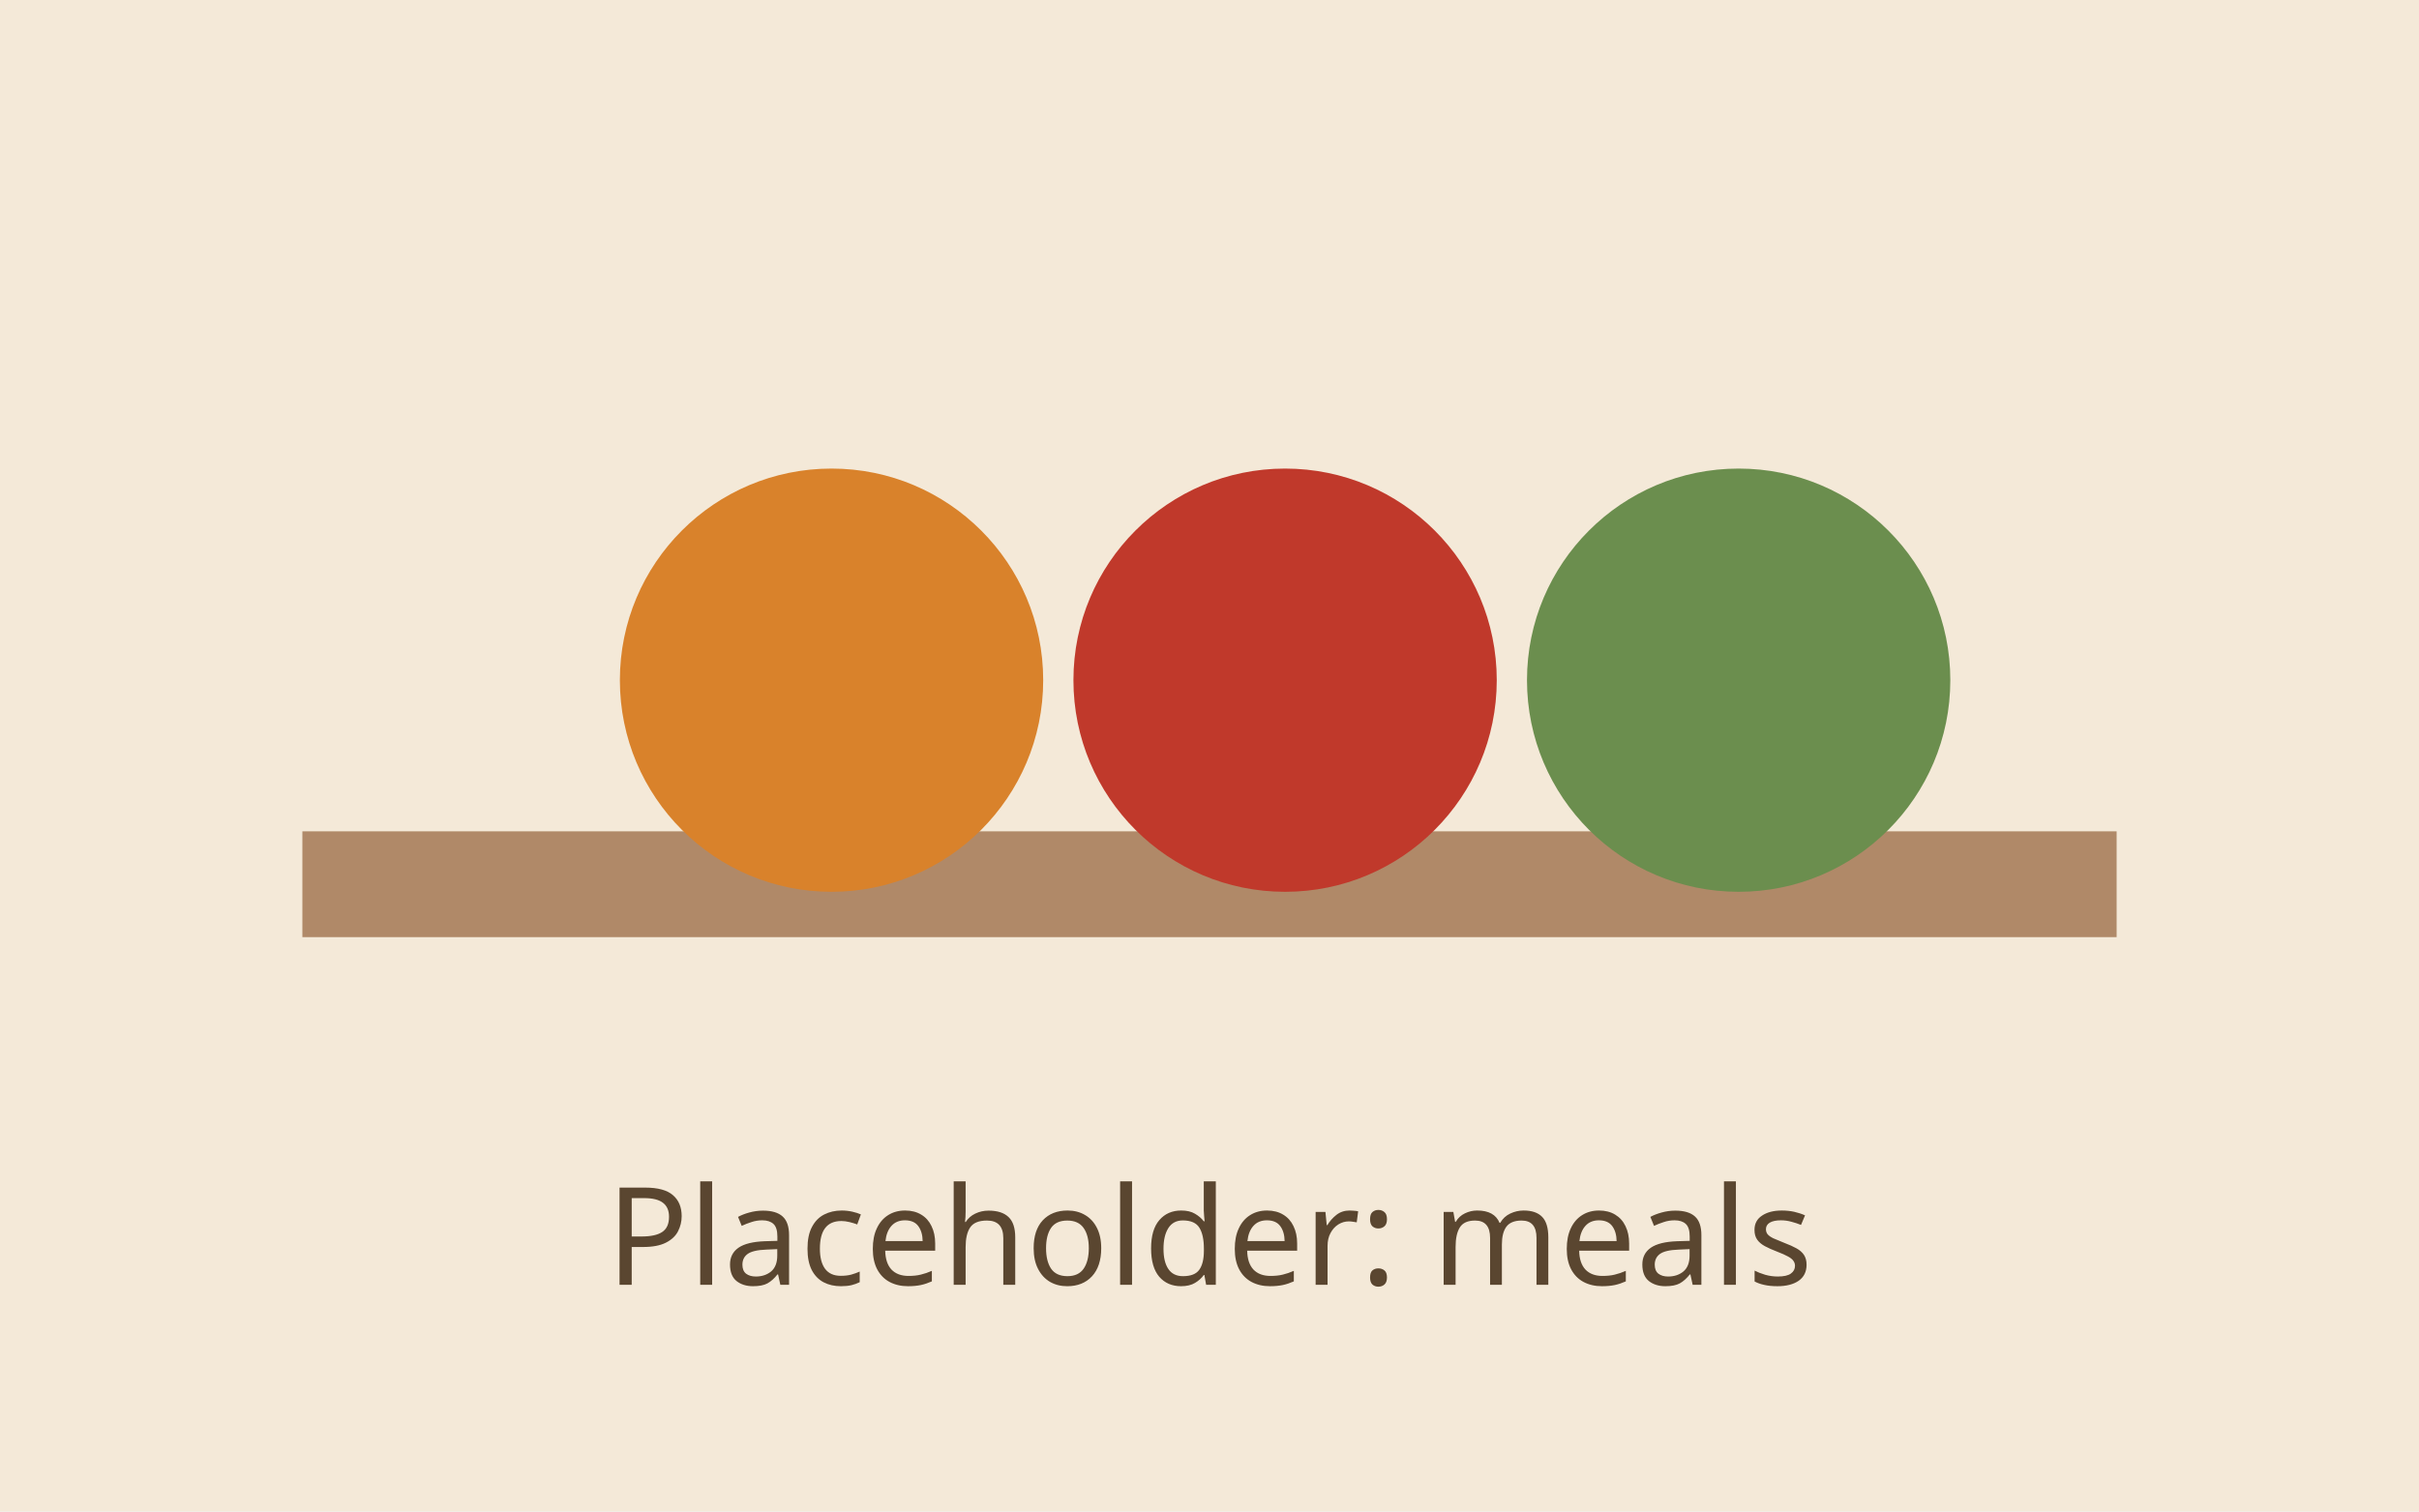
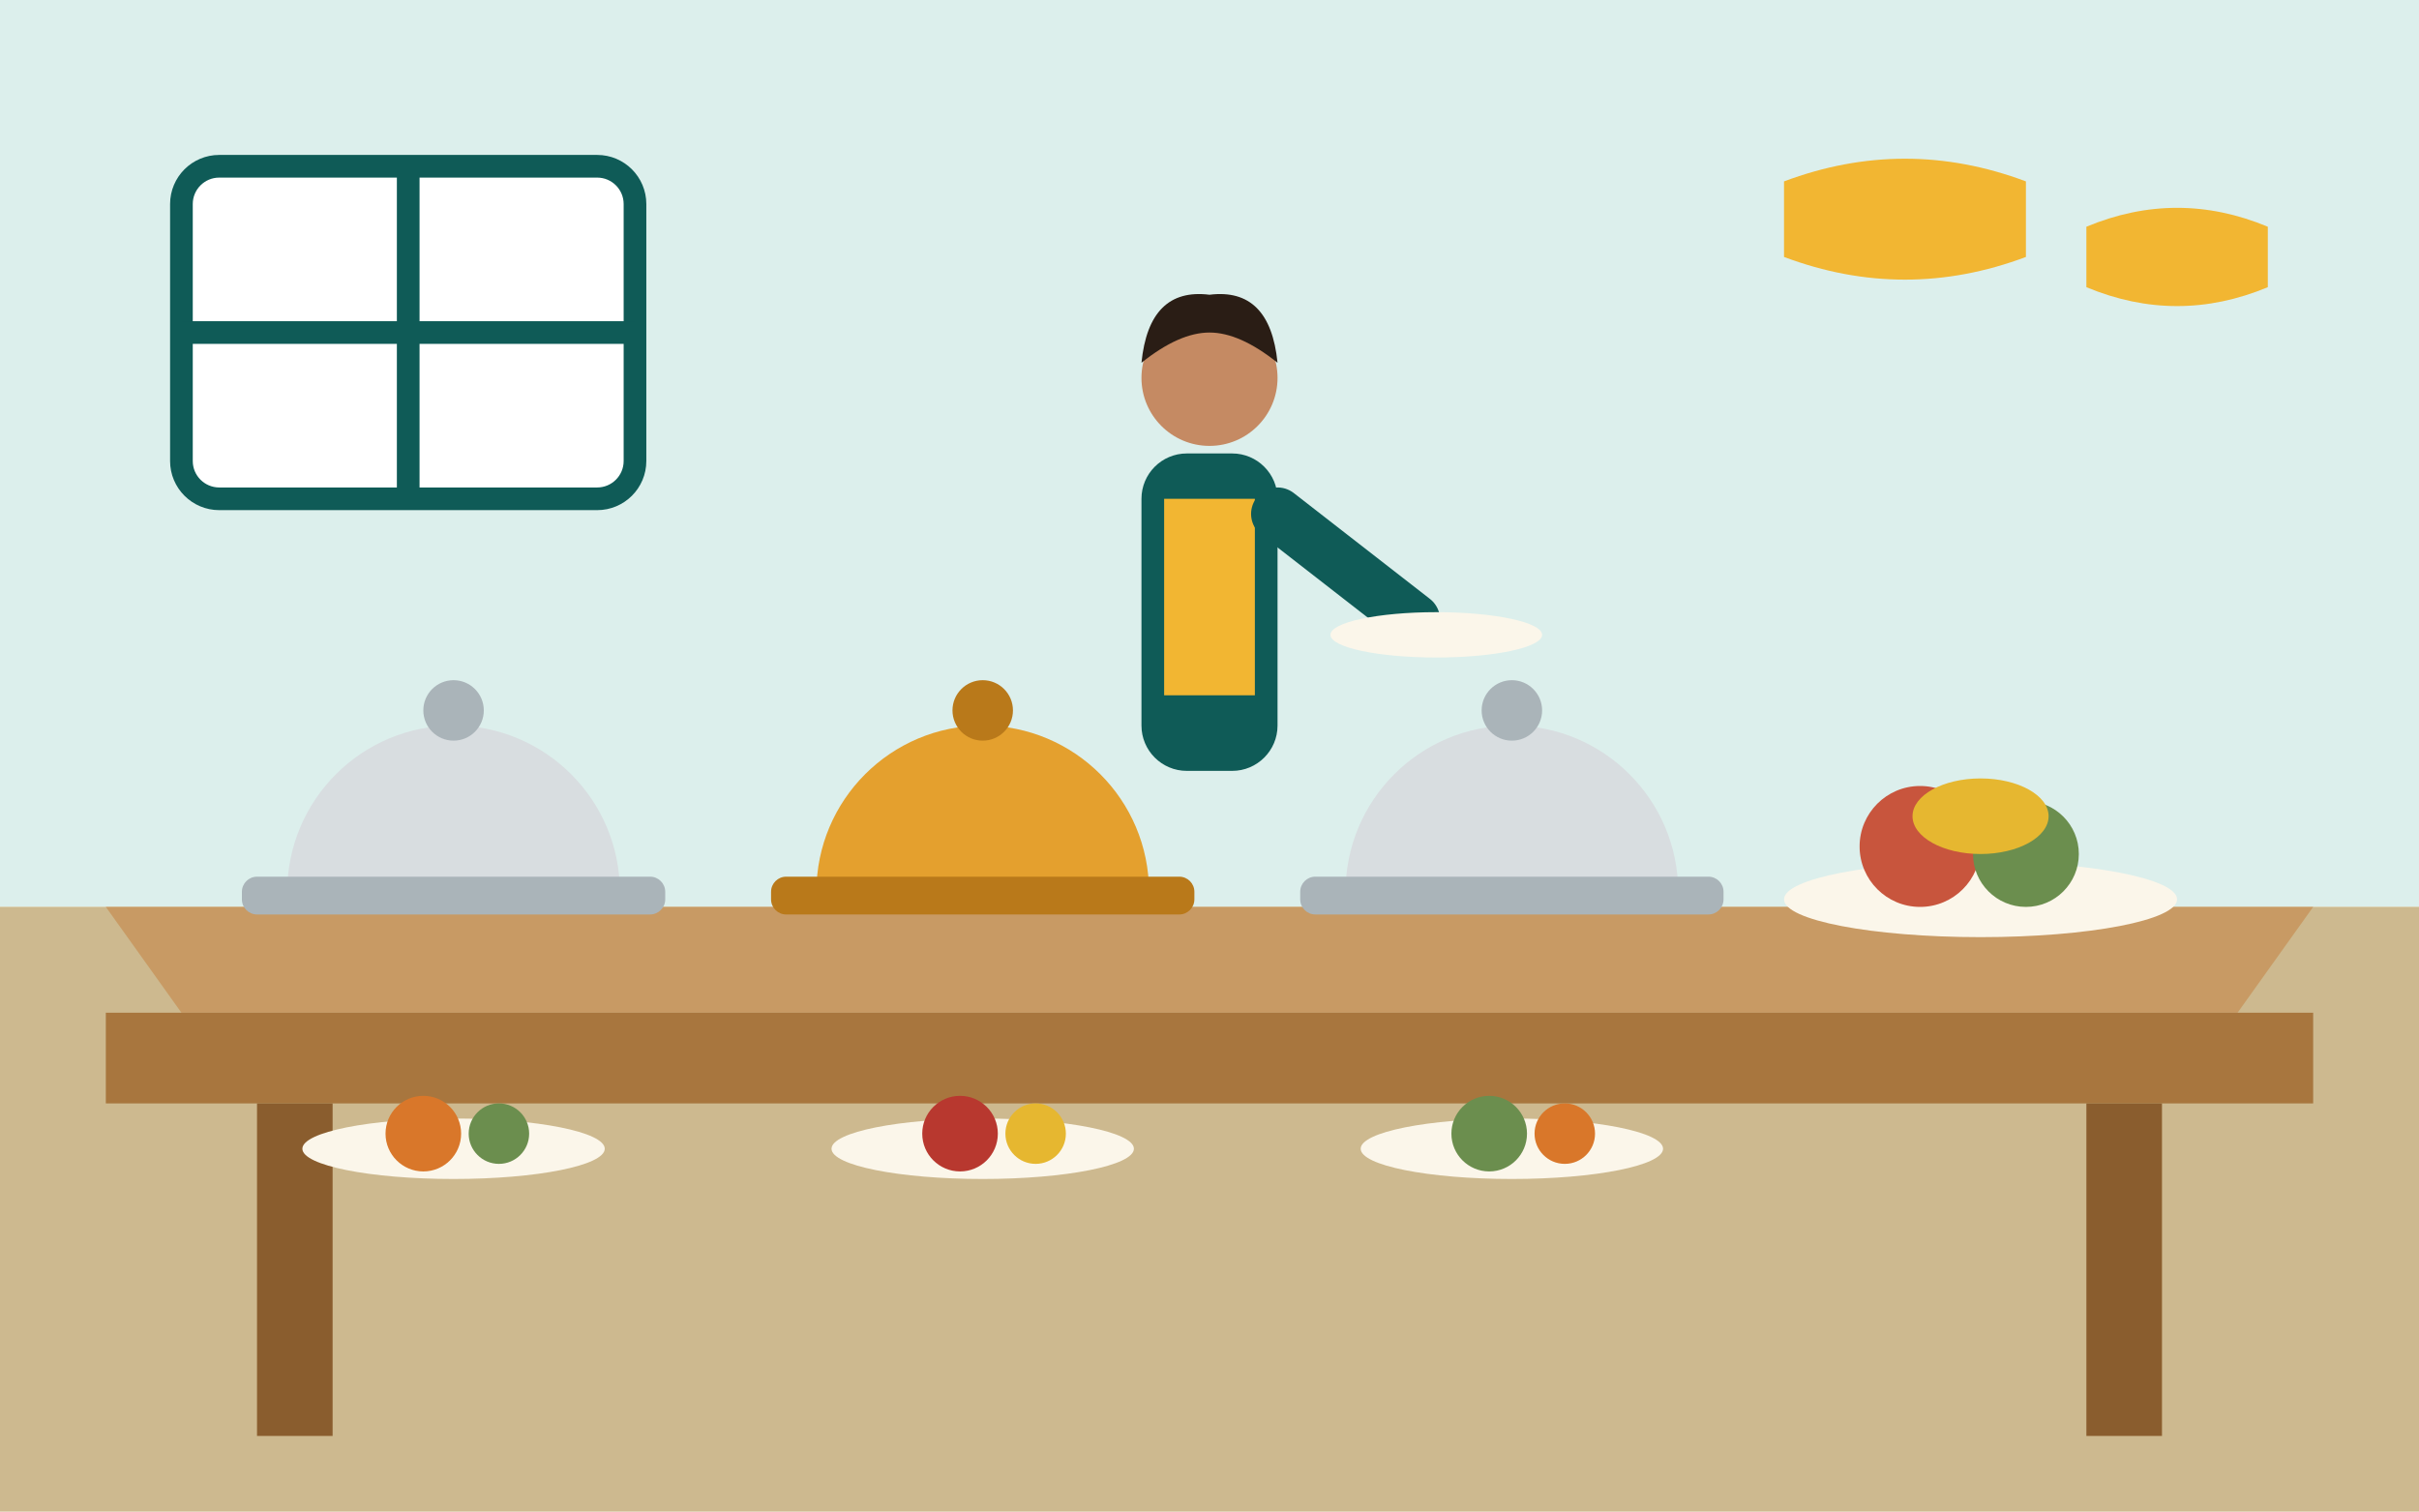
- <svg xmlns="http://www.w3.org/2000/svg" viewBox="0 0 320 200" width="320" height="200">
-   <rect width="320" height="200" fill="#f4e9d8" />
-   <rect x="40" y="110" width="240" height="14" fill="#b08968" />
-   <circle cx="110" cy="90" r="28" fill="#d9822b" />
-   <circle cx="170" cy="90" r="28" fill="#c0392b" />
-   <circle cx="230" cy="90" r="28" fill="#6b8e4e" />
-   <text x="160" y="170" font-family="sans-serif" font-size="18" text-anchor="middle" fill="#5a4630">Placeholder: meals</text>
+ <svg xmlns="http://www.w3.org/2000/svg" viewBox="0 0 320 200" width="320" height="200" role="img" aria-hidden="true">
+   <rect width="320" height="200" fill="#f6e7c8" />
+   <rect width="320" height="120" fill="#dcefec" />
+   <rect x="0" y="120" width="320" height="80" fill="#cdb98f" />
+   <rect x="24" y="22" width="60" height="44" rx="5" fill="#fff" />
+   <rect x="24" y="22" width="60" height="44" rx="5" fill="none" stroke="#0f5b57" stroke-width="3" />
+   <path d="M24 44 h60 M54 22 v44" stroke="#0f5b57" stroke-width="3" />
+   <path d="M236 24 q16 -6 32 0 v10 q-16 6 -32 0 z M276 30 q12 -5 24 0 v8 q-12 5 -24 0 z" fill="#f2b632" />
+   <path d="M14 120 h292 l-10 14 h-272 z" fill="#c89a64" />
+   <rect x="14" y="134" width="292" height="12" fill="#a8763e" />
+   <rect x="34" y="146" width="10" height="44" fill="#8a5d2e" />
+   <rect x="276" y="146" width="10" height="44" fill="#8a5d2e" />
+   <g>
+     <path d="M38 118 a22 22 0 0 1 44 0 z" fill="#d8dde0" />
+     <rect x="32" y="116" width="56" height="5" rx="2" fill="#aab4b9" />
+     <circle cx="60" cy="94" r="4" fill="#aab4b9" />
+   </g>
+   <g>
+     <path d="M108 118 a22 22 0 0 1 44 0 z" fill="#e4a02e" />
+     <rect x="102" y="116" width="56" height="5" rx="2" fill="#b9791a" />
+     <circle cx="130" cy="94" r="4" fill="#b9791a" />
+   </g>
+   <g>
+     <path d="M178 118 a22 22 0 0 1 44 0 z" fill="#d8dde0" />
+     <rect x="172" y="116" width="56" height="5" rx="2" fill="#aab4b9" />
+     <circle cx="200" cy="94" r="4" fill="#aab4b9" />
+   </g>
+   <g>
+     <ellipse cx="262" cy="119" rx="26" ry="5" fill="#fbf6ea" />
+     <circle cx="254" cy="112" r="8" fill="#c8553d" />
+     <circle cx="268" cy="113" r="7" fill="#6b8e4e" />
+     <ellipse cx="262" cy="108" rx="9" ry="5" fill="#e6b730" />
+   </g>
+   <g>
+     <ellipse cx="60" cy="152" rx="20" ry="4" fill="#fbf6ea" />
+     <ellipse cx="130" cy="152" rx="20" ry="4" fill="#fbf6ea" />
+     <ellipse cx="200" cy="152" rx="20" ry="4" fill="#fbf6ea" />
+     <ellipse cx="270" cy="152" rx="0" ry="0" fill="#fff" />
+     <circle cx="56" cy="150" r="5" fill="#d9772a" />
+     <circle cx="66" cy="150" r="4" fill="#6b8e4e" />
+     <circle cx="127" cy="150" r="5" fill="#b8382f" />
+     <circle cx="137" cy="150" r="4" fill="#e6b730" />
+     <circle cx="197" cy="150" r="5" fill="#6b8e4e" />
+     <circle cx="207" cy="150" r="4" fill="#d9772a" />
+   </g>
+   <g transform="translate(160 102)">
+     <rect x="-9" y="-42" width="18" height="42" rx="6" fill="#0f5b57" />
+     <circle cx="0" cy="-52" r="9" fill="#c58a63" />
+     <path d="M-9 -54 q1 -10 9 -9 q8 -1 9 9 q-5 -4 -9 -4 q-4 0 -9 4 z" fill="#2a1d15" />
+     <path d="M-6 -36 h12 v26 h-12 z" fill="#f2b632" />
+     <path d="M9 -34 l18 14" stroke="#0f5b57" stroke-width="7" stroke-linecap="round" />
+     <ellipse cx="30" cy="-18" rx="14" ry="3" fill="#fbf6ea" />
+   </g>
</svg>
